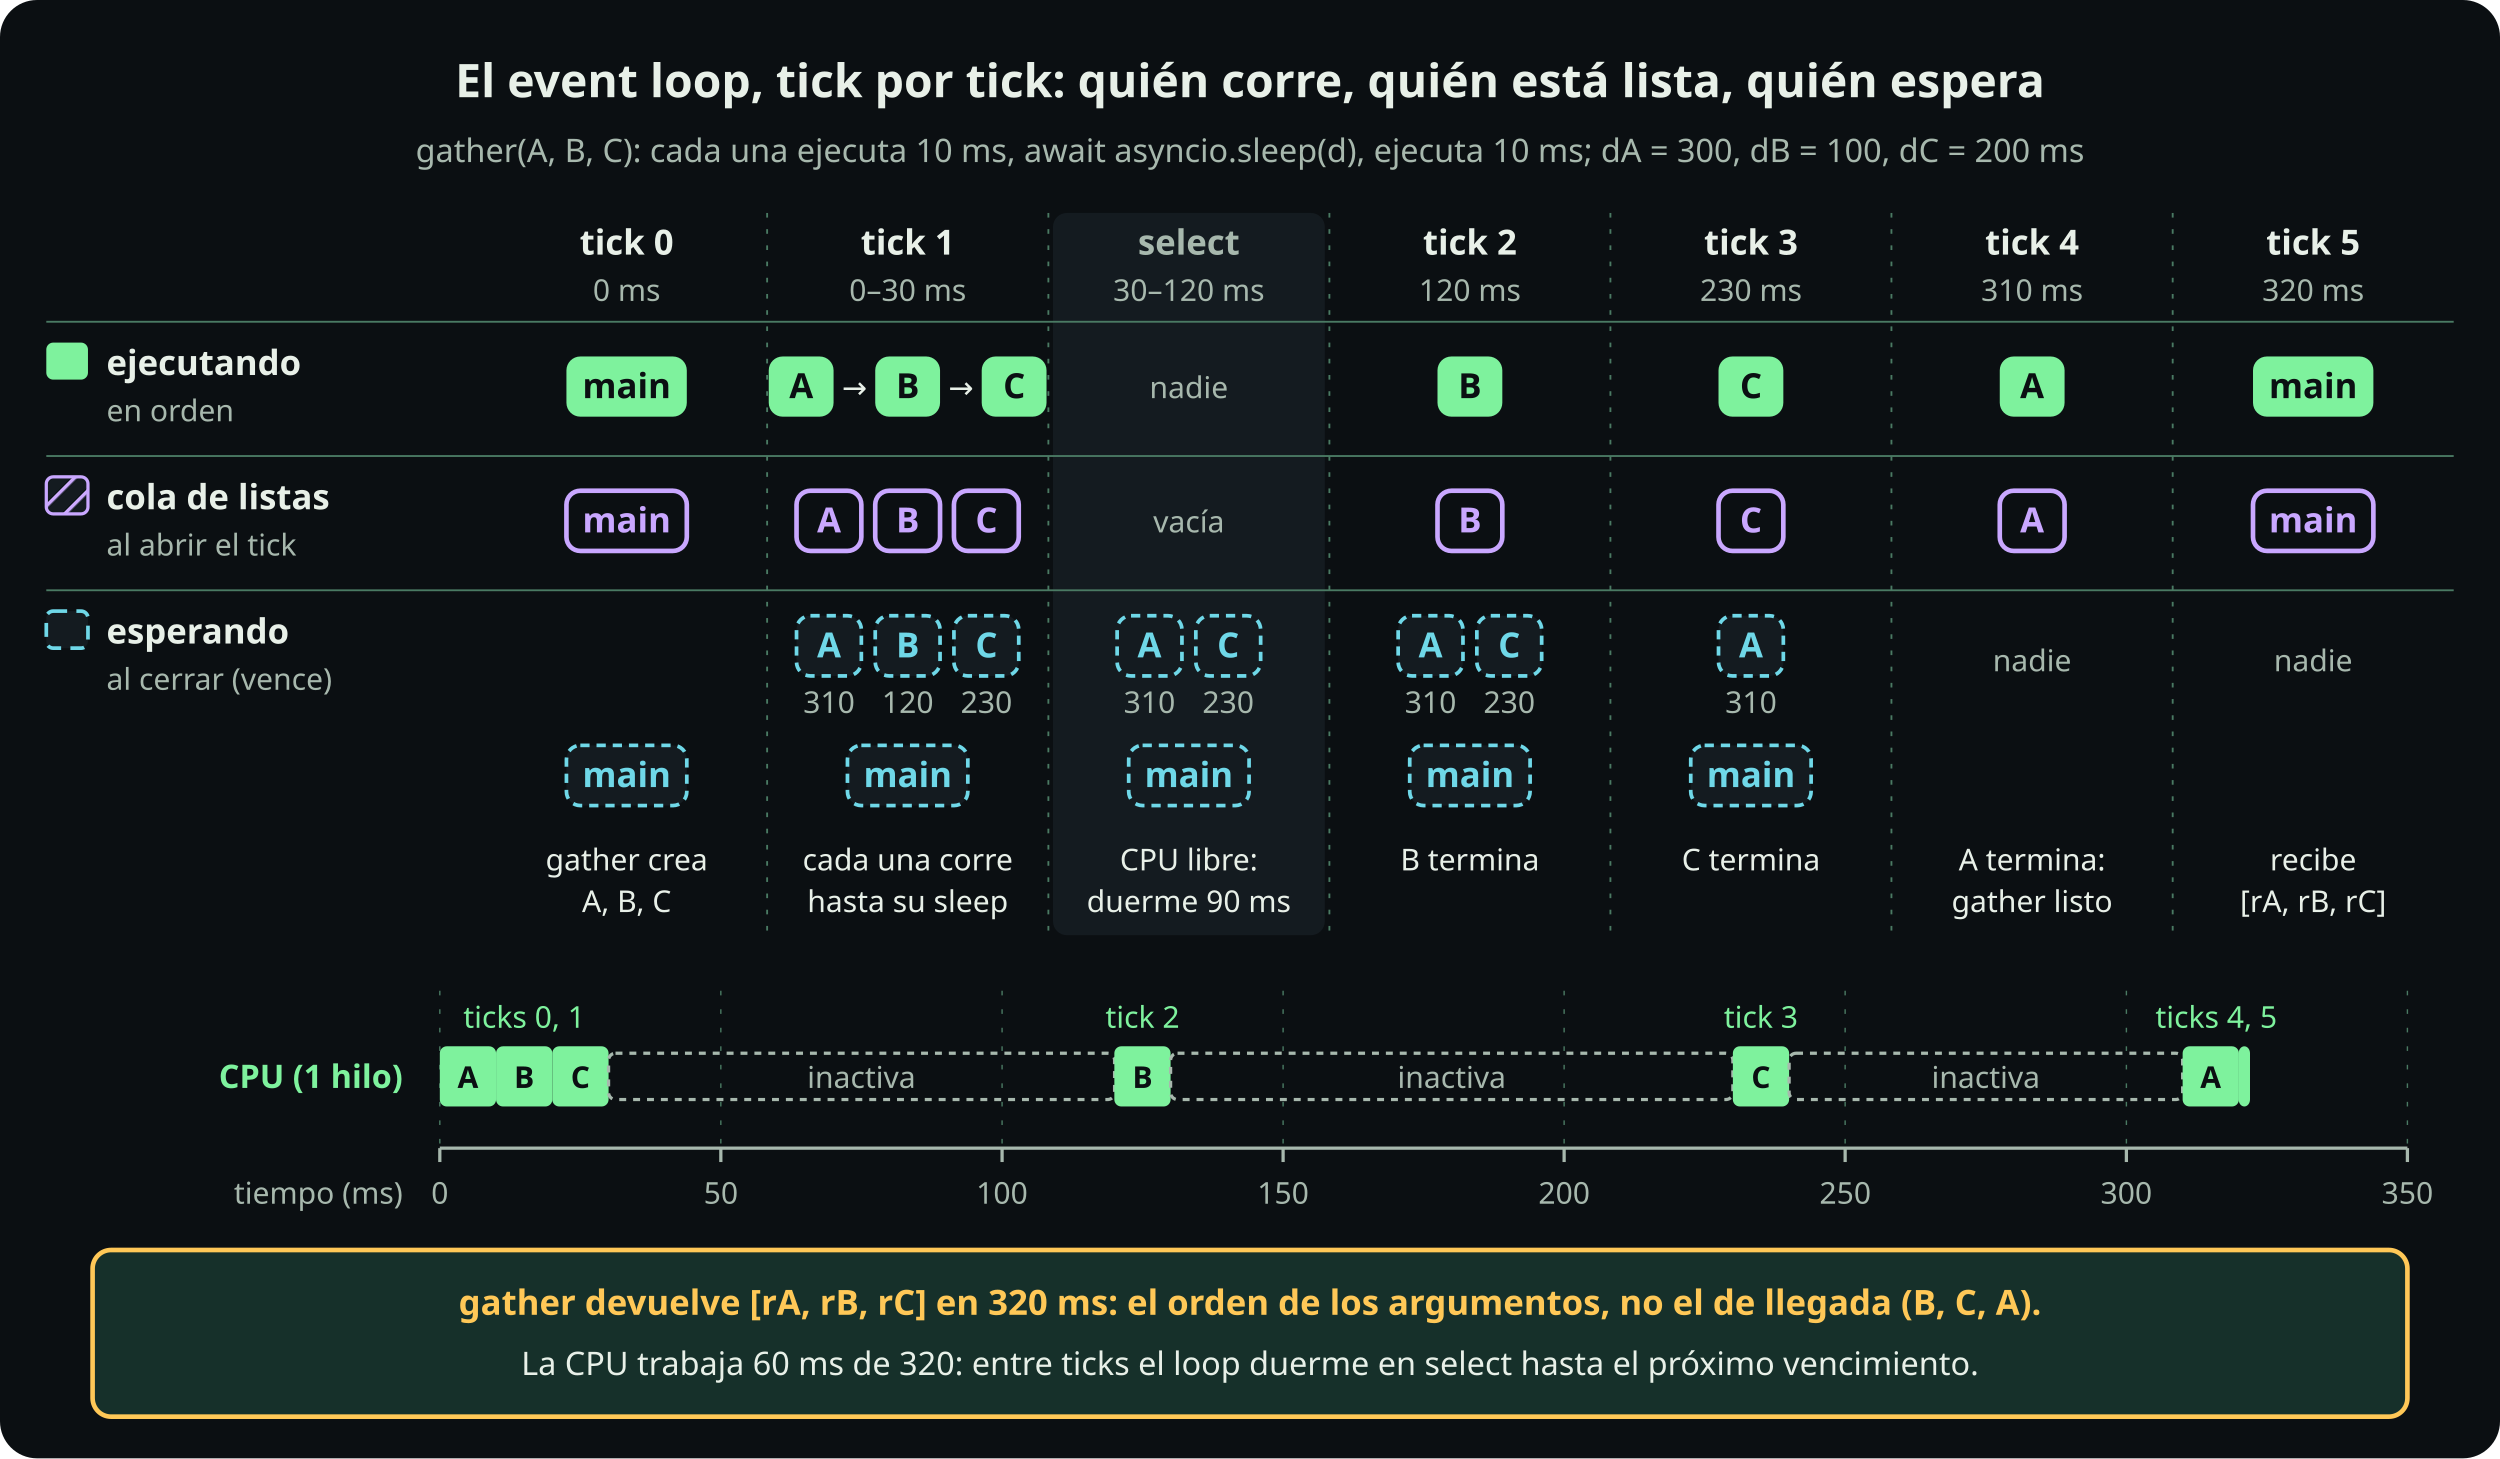
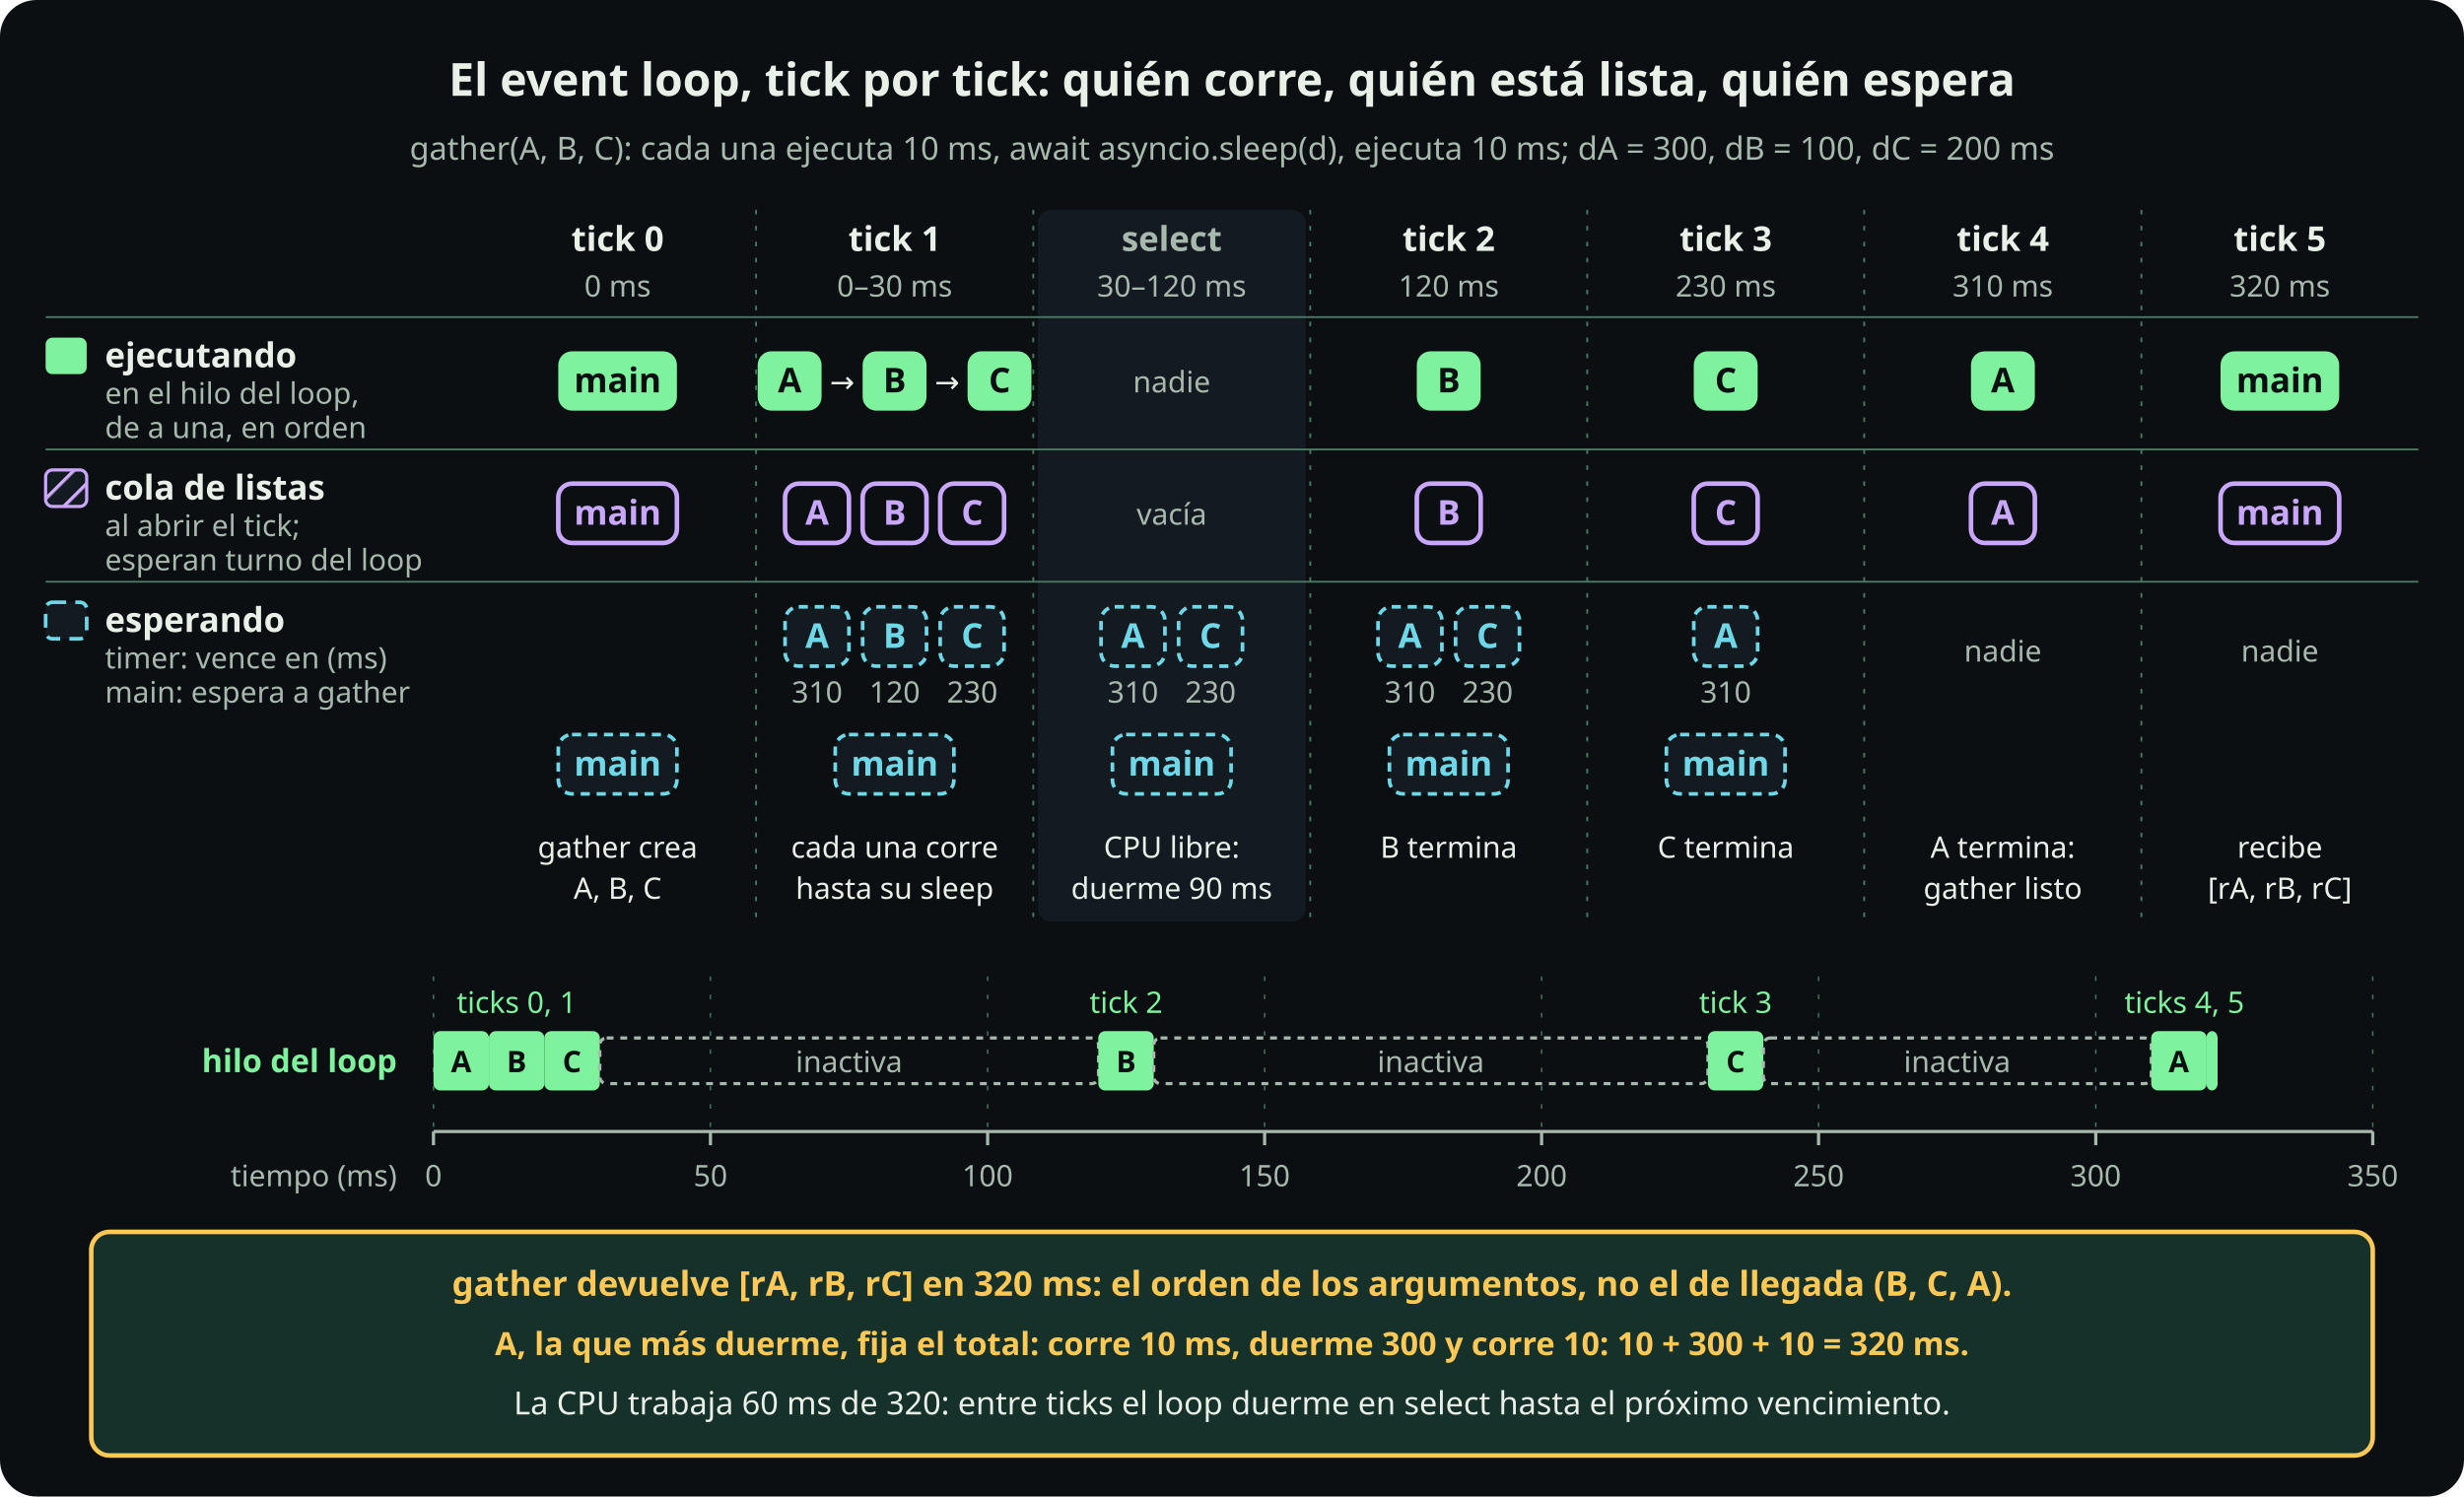
- <svg xmlns="http://www.w3.org/2000/svg" width="1080" height="630" viewBox="0 0 1080 630" role="img" aria-label="Traza del event loop, tick por tick, de gather con tres tareas A, B y C: cada una ejecuta 10 ms, duerme con await asyncio.sleep y ejecuta 10 ms; A duerme 300 ms, B 100 y C 200. Tres carriles: ejecutando, cola de listas y esperando con su vencimiento. En el tick 1 corren A, B y C hasta su sleep; de 30 a 120 ms el loop duerme en select con la CPU libre; en 120 termina B, en 230 C y en 310 A; en 320 main recibe los resultados en el orden de los argumentos. Abajo, la fila de CPU en tiempo real.">
-   <rect x="0" y="0" width="1080" height="630" rx="16" fill="#0b0f12" />
+ <svg xmlns="http://www.w3.org/2000/svg" width="1080" height="656" viewBox="0 0 1080 656" role="img" aria-label="Traza del event loop, tick por tick, de gather con tres tareas A, B y C: cada una ejecuta 10 ms, duerme con await asyncio.sleep y ejecuta 10 ms; A duerme 300 ms, B 100 y C 200. Tres carriles: ejecutando, cola de listas y esperando con su vencimiento. En el tick 1 corren A, B y C hasta su sleep; de 30 a 120 ms el loop duerme en select con la CPU libre; en 120 termina B, en 230 C y en 310 A; en 320 main recibe los resultados en el orden de los argumentos. Abajo, el hilo del loop en tiempo real; A fija el total: 10 + 300 + 10 = 320 ms.">
+   <rect x="0" y="0" width="1080" height="656" rx="16" fill="#0b0f12" />
  <defs>
    <marker id="f4a7a63" viewBox="0 0 10 10" refX="9" refY="5" markerWidth="6" markerHeight="6" orient="auto-start-reverse">
      <path d="M 0 0 L 10 5 L 0 10 z" fill="#4a7a63" />
    </marker>
    <marker id="f7ef29d" viewBox="0 0 10 10" refX="9" refY="5" markerWidth="6" markerHeight="6" orient="auto-start-reverse">
      <path d="M 0 0 L 10 5 L 0 10 z" fill="#7ef29d" />
    </marker>
    <marker id="fffc857" viewBox="0 0 10 10" refX="9" refY="5" markerWidth="6" markerHeight="6" orient="auto-start-reverse">
      <path d="M 0 0 L 10 5 L 0 10 z" fill="#ffc857" />
    </marker>
    <marker id="f6fd8e8" viewBox="0 0 10 10" refX="9" refY="5" markerWidth="6" markerHeight="6" orient="auto-start-reverse">
      <path d="M 0 0 L 10 5 L 0 10 z" fill="#6fd8e8" />
    </marker>
    <marker id="fc9a7ff" viewBox="0 0 10 10" refX="9" refY="5" markerWidth="6" markerHeight="6" orient="auto-start-reverse">
      <path d="M 0 0 L 10 5 L 0 10 z" fill="#c9a7ff" />
    </marker>
    <marker id="fff8a7a" viewBox="0 0 10 10" refX="9" refY="5" markerWidth="6" markerHeight="6" orient="auto-start-reverse">
      <path d="M 0 0 L 10 5 L 0 10 z" fill="#ff8a7a" />
    </marker>
    <marker id="fa7b8ad" viewBox="0 0 10 10" refX="9" refY="5" markerWidth="6" markerHeight="6" orient="auto-start-reverse">
      <path d="M 0 0 L 10 5 L 0 10 z" fill="#a7b8ad" />
    </marker>
    <marker id="fe8f0e8" viewBox="0 0 10 10" refX="9" refY="5" markerWidth="6" markerHeight="6" orient="auto-start-reverse">
      <path d="M 0 0 L 10 5 L 0 10 z" fill="#e8f0e8" />
    </marker>
  </defs>
  <defs>
    <pattern id="rayado" width="8" height="8" patternUnits="userSpaceOnUse" patternTransform="rotate(45)">
      <rect x="0" y="0" width="8" height="8" fill="#141b20" />
      <line x1="0" y1="0" x2="0" y2="8" stroke="#c9a7ff" stroke-width="3" />
    </pattern>
  </defs>
  <text x="540.0" y="42" fill="#e8f0e8" font-family="system-ui, sans-serif" font-size="20" font-weight="600" text-anchor="middle">El event loop, tick por tick: quién corre, quién está lista, quién espera</text>
  <text x="540.0" y="70" fill="#a7b8ad" font-family="system-ui, sans-serif" font-size="14" font-weight="normal" text-anchor="middle">gather(A, B, C): cada una ejecuta 10 ms, await asyncio.sleep(d), ejecuta 10 ms; dA = 300, dB = 100, dC = 200 ms</text>
  <text x="270.714" y="110" fill="#e8f0e8" font-family="system-ui, sans-serif" font-size="15" font-weight="600" text-anchor="middle">tick 0</text>
  <text x="270.714" y="130" fill="#a7b8ad" font-family="system-ui, sans-serif" font-size="13" font-weight="normal" text-anchor="middle">0 ms</text>
  <line x1="331.4" y1="92.0" x2="331.4" y2="404.0" stroke="#4a7a63" stroke-width="0.8" stroke-dasharray="2 5" />
  <text x="392.143" y="110" fill="#e8f0e8" font-family="system-ui, sans-serif" font-size="15" font-weight="600" text-anchor="middle">tick 1</text>
  <text x="392.143" y="130" fill="#a7b8ad" font-family="system-ui, sans-serif" font-size="13" font-weight="normal" text-anchor="middle">0–30 ms</text>
  <rect x="454.9" y="92.0" width="117.4" height="312" rx="6" fill="#141b20" stroke="none" stroke-width="0" />
  <line x1="452.9" y1="92.0" x2="452.9" y2="404.0" stroke="#4a7a63" stroke-width="0.8" stroke-dasharray="2 5" />
  <text x="513.571" y="110" fill="#a7b8ad" font-family="system-ui, sans-serif" font-size="15" font-weight="600" text-anchor="middle">select</text>
  <text x="513.571" y="130" fill="#a7b8ad" font-family="system-ui, sans-serif" font-size="13" font-weight="normal" text-anchor="middle">30–120 ms</text>
  <line x1="574.3" y1="92.0" x2="574.3" y2="404.0" stroke="#4a7a63" stroke-width="0.8" stroke-dasharray="2 5" />
  <text x="635" y="110" fill="#e8f0e8" font-family="system-ui, sans-serif" font-size="15" font-weight="600" text-anchor="middle">tick 2</text>
  <text x="635" y="130" fill="#a7b8ad" font-family="system-ui, sans-serif" font-size="13" font-weight="normal" text-anchor="middle">120 ms</text>
  <line x1="695.7" y1="92.0" x2="695.7" y2="404.0" stroke="#4a7a63" stroke-width="0.8" stroke-dasharray="2 5" />
  <text x="756.429" y="110" fill="#e8f0e8" font-family="system-ui, sans-serif" font-size="15" font-weight="600" text-anchor="middle">tick 3</text>
  <text x="756.429" y="130" fill="#a7b8ad" font-family="system-ui, sans-serif" font-size="13" font-weight="normal" text-anchor="middle">230 ms</text>
  <line x1="817.1" y1="92.0" x2="817.1" y2="404.0" stroke="#4a7a63" stroke-width="0.8" stroke-dasharray="2 5" />
  <text x="877.857" y="110" fill="#e8f0e8" font-family="system-ui, sans-serif" font-size="15" font-weight="600" text-anchor="middle">tick 4</text>
  <text x="877.857" y="130" fill="#a7b8ad" font-family="system-ui, sans-serif" font-size="13" font-weight="normal" text-anchor="middle">310 ms</text>
  <line x1="938.6" y1="92.0" x2="938.6" y2="404.0" stroke="#4a7a63" stroke-width="0.8" stroke-dasharray="2 5" />
  <text x="999.286" y="110" fill="#e8f0e8" font-family="system-ui, sans-serif" font-size="15" font-weight="600" text-anchor="middle">tick 5</text>
  <text x="999.286" y="130" fill="#a7b8ad" font-family="system-ui, sans-serif" font-size="13" font-weight="normal" text-anchor="middle">320 ms</text>
  <line x1="20.0" y1="139.0" x2="1060.0" y2="139.0" stroke="#4a7a63" stroke-width="0.8" />
  <rect x="20.0" y="148.0" width="18.0" height="16" rx="3" fill="#7ef29d" stroke="none" stroke-width="0" />
-   <text x="46" y="162" fill="#e8f0e8" font-family="system-ui, sans-serif" font-size="15" font-weight="600" text-anchor="start">ejecutando</text>
-   <text x="46" y="182" fill="#a7b8ad" font-family="system-ui, sans-serif" font-size="13" font-weight="normal" text-anchor="start">en orden</text>
+   <text x="46" y="161" fill="#e8f0e8" font-family="system-ui, sans-serif" font-size="15" font-weight="600" text-anchor="start">ejecutando</text>
+   <text x="46" y="177" fill="#a7b8ad" font-family="system-ui, sans-serif" font-size="13" font-weight="normal" text-anchor="start">en el hilo del loop,</text>
+   <text x="46" y="192" fill="#a7b8ad" font-family="system-ui, sans-serif" font-size="13" font-weight="normal" text-anchor="start">de a una, en orden</text>
  <line x1="20.0" y1="197.0" x2="1060.0" y2="197.0" stroke="#4a7a63" stroke-width="0.8" />
  <rect x="20.0" y="206.0" width="18.0" height="16" rx="3" fill="url(#rayado)" stroke="#c9a7ff" stroke-width="1.4" />
-   <text x="46" y="220" fill="#e8f0e8" font-family="system-ui, sans-serif" font-size="15" font-weight="600" text-anchor="start">cola de listas</text>
-   <text x="46" y="240" fill="#a7b8ad" font-family="system-ui, sans-serif" font-size="13" font-weight="normal" text-anchor="start">al abrir el tick</text>
+   <text x="46" y="219" fill="#e8f0e8" font-family="system-ui, sans-serif" font-size="15" font-weight="600" text-anchor="start">cola de listas</text>
+   <text x="46" y="235" fill="#a7b8ad" font-family="system-ui, sans-serif" font-size="13" font-weight="normal" text-anchor="start">al abrir el tick;</text>
+   <text x="46" y="250" fill="#a7b8ad" font-family="system-ui, sans-serif" font-size="13" font-weight="normal" text-anchor="start">esperan turno del loop</text>
  <line x1="20.0" y1="255.0" x2="1060.0" y2="255.0" stroke="#4a7a63" stroke-width="0.8" />
  <rect x="20.0" y="264.0" width="18.0" height="16" rx="3" fill="#141b20" stroke="#6fd8e8" stroke-width="1.6" stroke-dasharray="6 4" />
-   <text x="46" y="278" fill="#e8f0e8" font-family="system-ui, sans-serif" font-size="15" font-weight="600" text-anchor="start">esperando</text>
-   <text x="46" y="298" fill="#a7b8ad" font-family="system-ui, sans-serif" font-size="13" font-weight="normal" text-anchor="start">al cerrar (vence)</text>
+   <text x="46" y="277" fill="#e8f0e8" font-family="system-ui, sans-serif" font-size="15" font-weight="600" text-anchor="start">esperando</text>
+   <text x="46" y="293" fill="#a7b8ad" font-family="system-ui, sans-serif" font-size="13" font-weight="normal" text-anchor="start">timer: vence en (ms)</text>
+   <text x="46" y="308" fill="#a7b8ad" font-family="system-ui, sans-serif" font-size="13" font-weight="normal" text-anchor="start">main: espera a gather</text>
  <rect x="244.7" y="154.0" width="52.0" height="26" rx="6" fill="#7ef29d" stroke="none" stroke-width="0" />
  <text x="270.714" y="172" fill="#0b0f12" font-family="system-ui, sans-serif" font-size="15" font-weight="600" text-anchor="middle">main</text>
  <rect x="244.7" y="212.0" width="52.0" height="26" rx="6" fill="#0b0f12" stroke="#c9a7ff" stroke-width="2" />
  <text x="270.714" y="230" fill="#c9a7ff" font-family="system-ui, sans-serif" font-size="15" font-weight="600" text-anchor="middle">main</text>
  <rect x="244.7" y="322.0" width="52.0" height="26" rx="6" fill="#141b20" stroke="#6fd8e8" stroke-width="1.6" stroke-dasharray="4 3" />
  <text x="270.714" y="340" fill="#6fd8e8" font-family="system-ui, sans-serif" font-size="15" font-weight="600" text-anchor="middle">main</text>
  <text x="270.714" y="376" fill="#e8f0e8" font-family="system-ui, sans-serif" font-size="13" font-weight="normal" text-anchor="middle">gather crea</text>
  <text x="270.714" y="394" fill="#e8f0e8" font-family="system-ui, sans-serif" font-size="13" font-weight="normal" text-anchor="middle">A, B, C</text>
  <rect x="332.1" y="154.0" width="28.0" height="26" rx="6" fill="#7ef29d" stroke="none" stroke-width="0" />
  <text x="346.143" y="172" fill="#0b0f12" font-family="system-ui, sans-serif" font-size="15" font-weight="600" text-anchor="middle">A</text>
  <text x="369.143" y="172" fill="#e8f0e8" font-family="system-ui, sans-serif" font-size="13" font-weight="normal" text-anchor="middle">→</text>
  <rect x="378.1" y="154.0" width="28.0" height="26" rx="6" fill="#7ef29d" stroke="none" stroke-width="0" />
  <text x="392.143" y="172" fill="#0b0f12" font-family="system-ui, sans-serif" font-size="15" font-weight="600" text-anchor="middle">B</text>
  <text x="415.143" y="172" fill="#e8f0e8" font-family="system-ui, sans-serif" font-size="13" font-weight="normal" text-anchor="middle">→</text>
  <rect x="424.1" y="154.0" width="28.0" height="26" rx="6" fill="#7ef29d" stroke="none" stroke-width="0" />
  <text x="438.143" y="172" fill="#0b0f12" font-family="system-ui, sans-serif" font-size="15" font-weight="600" text-anchor="middle">C</text>
  <rect x="344.1" y="212.0" width="28.0" height="26" rx="6" fill="#0b0f12" stroke="#c9a7ff" stroke-width="2" />
  <text x="358.143" y="230" fill="#c9a7ff" font-family="system-ui, sans-serif" font-size="15" font-weight="600" text-anchor="middle">A</text>
  <rect x="378.1" y="212.0" width="28.0" height="26" rx="6" fill="#0b0f12" stroke="#c9a7ff" stroke-width="2" />
  <text x="392.143" y="230" fill="#c9a7ff" font-family="system-ui, sans-serif" font-size="15" font-weight="600" text-anchor="middle">B</text>
  <rect x="412.1" y="212.0" width="28.0" height="26" rx="6" fill="#0b0f12" stroke="#c9a7ff" stroke-width="2" />
  <text x="426.143" y="230" fill="#c9a7ff" font-family="system-ui, sans-serif" font-size="15" font-weight="600" text-anchor="middle">C</text>
  <rect x="344.1" y="266.0" width="28.0" height="26" rx="6" fill="#141b20" stroke="#6fd8e8" stroke-width="1.6" stroke-dasharray="4 3" />
  <text x="358.143" y="284" fill="#6fd8e8" font-family="system-ui, sans-serif" font-size="15" font-weight="600" text-anchor="middle">A</text>
  <rect x="378.1" y="266.0" width="28.0" height="26" rx="6" fill="#141b20" stroke="#6fd8e8" stroke-width="1.6" stroke-dasharray="4 3" />
  <text x="392.143" y="284" fill="#6fd8e8" font-family="system-ui, sans-serif" font-size="15" font-weight="600" text-anchor="middle">B</text>
  <rect x="412.1" y="266.0" width="28.0" height="26" rx="6" fill="#141b20" stroke="#6fd8e8" stroke-width="1.6" stroke-dasharray="4 3" />
  <text x="426.143" y="284" fill="#6fd8e8" font-family="system-ui, sans-serif" font-size="15" font-weight="600" text-anchor="middle">C</text>
  <text x="358.143" y="308" fill="#a7b8ad" font-family="system-ui, sans-serif" font-size="13" font-weight="normal" text-anchor="middle">310</text>
  <text x="392.143" y="308" fill="#a7b8ad" font-family="system-ui, sans-serif" font-size="13" font-weight="normal" text-anchor="middle">120</text>
  <text x="426.143" y="308" fill="#a7b8ad" font-family="system-ui, sans-serif" font-size="13" font-weight="normal" text-anchor="middle">230</text>
  <rect x="366.1" y="322.0" width="52.0" height="26" rx="6" fill="#141b20" stroke="#6fd8e8" stroke-width="1.6" stroke-dasharray="4 3" />
  <text x="392.143" y="340" fill="#6fd8e8" font-family="system-ui, sans-serif" font-size="15" font-weight="600" text-anchor="middle">main</text>
  <text x="392.143" y="376" fill="#e8f0e8" font-family="system-ui, sans-serif" font-size="13" font-weight="normal" text-anchor="middle">cada una corre</text>
  <text x="392.143" y="394" fill="#e8f0e8" font-family="system-ui, sans-serif" font-size="13" font-weight="normal" text-anchor="middle">hasta su sleep</text>
  <text x="513.571" y="172" fill="#a7b8ad" font-family="system-ui, sans-serif" font-size="13" font-weight="normal" text-anchor="middle">nadie</text>
  <text x="513.571" y="230" fill="#a7b8ad" font-family="system-ui, sans-serif" font-size="13" font-weight="normal" text-anchor="middle">vacía</text>
  <rect x="482.6" y="266.0" width="28.0" height="26" rx="6" fill="#141b20" stroke="#6fd8e8" stroke-width="1.6" stroke-dasharray="4 3" />
  <text x="496.571" y="284" fill="#6fd8e8" font-family="system-ui, sans-serif" font-size="15" font-weight="600" text-anchor="middle">A</text>
  <rect x="516.6" y="266.0" width="28.0" height="26" rx="6" fill="#141b20" stroke="#6fd8e8" stroke-width="1.6" stroke-dasharray="4 3" />
  <text x="530.571" y="284" fill="#6fd8e8" font-family="system-ui, sans-serif" font-size="15" font-weight="600" text-anchor="middle">C</text>
  <text x="496.571" y="308" fill="#a7b8ad" font-family="system-ui, sans-serif" font-size="13" font-weight="normal" text-anchor="middle">310</text>
  <text x="530.571" y="308" fill="#a7b8ad" font-family="system-ui, sans-serif" font-size="13" font-weight="normal" text-anchor="middle">230</text>
  <rect x="487.6" y="322.0" width="52.0" height="26" rx="6" fill="#141b20" stroke="#6fd8e8" stroke-width="1.6" stroke-dasharray="4 3" />
  <text x="513.571" y="340" fill="#6fd8e8" font-family="system-ui, sans-serif" font-size="15" font-weight="600" text-anchor="middle">main</text>
  <text x="513.571" y="376" fill="#e8f0e8" font-family="system-ui, sans-serif" font-size="13" font-weight="normal" text-anchor="middle">CPU libre:</text>
  <text x="513.571" y="394" fill="#e8f0e8" font-family="system-ui, sans-serif" font-size="13" font-weight="normal" text-anchor="middle">duerme 90 ms</text>
  <rect x="621.0" y="154.0" width="28.0" height="26" rx="6" fill="#7ef29d" stroke="none" stroke-width="0" />
  <text x="635.0" y="172" fill="#0b0f12" font-family="system-ui, sans-serif" font-size="15" font-weight="600" text-anchor="middle">B</text>
  <rect x="621.0" y="212.0" width="28.0" height="26" rx="6" fill="#0b0f12" stroke="#c9a7ff" stroke-width="2" />
  <text x="635.0" y="230" fill="#c9a7ff" font-family="system-ui, sans-serif" font-size="15" font-weight="600" text-anchor="middle">B</text>
  <rect x="604.0" y="266.0" width="28.0" height="26" rx="6" fill="#141b20" stroke="#6fd8e8" stroke-width="1.6" stroke-dasharray="4 3" />
  <text x="618.0" y="284" fill="#6fd8e8" font-family="system-ui, sans-serif" font-size="15" font-weight="600" text-anchor="middle">A</text>
  <rect x="638.0" y="266.0" width="28.0" height="26" rx="6" fill="#141b20" stroke="#6fd8e8" stroke-width="1.6" stroke-dasharray="4 3" />
  <text x="652.0" y="284" fill="#6fd8e8" font-family="system-ui, sans-serif" font-size="15" font-weight="600" text-anchor="middle">C</text>
  <text x="618.0" y="308" fill="#a7b8ad" font-family="system-ui, sans-serif" font-size="13" font-weight="normal" text-anchor="middle">310</text>
  <text x="652.0" y="308" fill="#a7b8ad" font-family="system-ui, sans-serif" font-size="13" font-weight="normal" text-anchor="middle">230</text>
  <rect x="609.0" y="322.0" width="52.0" height="26" rx="6" fill="#141b20" stroke="#6fd8e8" stroke-width="1.6" stroke-dasharray="4 3" />
  <text x="635.0" y="340" fill="#6fd8e8" font-family="system-ui, sans-serif" font-size="15" font-weight="600" text-anchor="middle">main</text>
  <text x="635.0" y="376" fill="#e8f0e8" font-family="system-ui, sans-serif" font-size="13" font-weight="normal" text-anchor="middle">B termina</text>
  <rect x="742.4" y="154.0" width="28.0" height="26" rx="6" fill="#7ef29d" stroke="none" stroke-width="0" />
  <text x="756.429" y="172" fill="#0b0f12" font-family="system-ui, sans-serif" font-size="15" font-weight="600" text-anchor="middle">C</text>
  <rect x="742.4" y="212.0" width="28.0" height="26" rx="6" fill="#0b0f12" stroke="#c9a7ff" stroke-width="2" />
  <text x="756.429" y="230" fill="#c9a7ff" font-family="system-ui, sans-serif" font-size="15" font-weight="600" text-anchor="middle">C</text>
  <rect x="742.4" y="266.0" width="28.0" height="26" rx="6" fill="#141b20" stroke="#6fd8e8" stroke-width="1.6" stroke-dasharray="4 3" />
  <text x="756.429" y="284" fill="#6fd8e8" font-family="system-ui, sans-serif" font-size="15" font-weight="600" text-anchor="middle">A</text>
  <text x="756.429" y="308" fill="#a7b8ad" font-family="system-ui, sans-serif" font-size="13" font-weight="normal" text-anchor="middle">310</text>
  <rect x="730.4" y="322.0" width="52.0" height="26" rx="6" fill="#141b20" stroke="#6fd8e8" stroke-width="1.6" stroke-dasharray="4 3" />
  <text x="756.429" y="340" fill="#6fd8e8" font-family="system-ui, sans-serif" font-size="15" font-weight="600" text-anchor="middle">main</text>
  <text x="756.429" y="376" fill="#e8f0e8" font-family="system-ui, sans-serif" font-size="13" font-weight="normal" text-anchor="middle">C termina</text>
  <rect x="863.9" y="154.0" width="28.0" height="26" rx="6" fill="#7ef29d" stroke="none" stroke-width="0" />
  <text x="877.857" y="172" fill="#0b0f12" font-family="system-ui, sans-serif" font-size="15" font-weight="600" text-anchor="middle">A</text>
  <rect x="863.9" y="212.0" width="28.0" height="26" rx="6" fill="#0b0f12" stroke="#c9a7ff" stroke-width="2" />
  <text x="877.857" y="230" fill="#c9a7ff" font-family="system-ui, sans-serif" font-size="15" font-weight="600" text-anchor="middle">A</text>
  <text x="877.857" y="290" fill="#a7b8ad" font-family="system-ui, sans-serif" font-size="13" font-weight="normal" text-anchor="middle">nadie</text>
  <text x="877.857" y="376" fill="#e8f0e8" font-family="system-ui, sans-serif" font-size="13" font-weight="normal" text-anchor="middle">A termina:</text>
  <text x="877.857" y="394" fill="#e8f0e8" font-family="system-ui, sans-serif" font-size="13" font-weight="normal" text-anchor="middle">gather listo</text>
  <rect x="973.3" y="154.0" width="52.0" height="26" rx="6" fill="#7ef29d" stroke="none" stroke-width="0" />
  <text x="999.286" y="172" fill="#0b0f12" font-family="system-ui, sans-serif" font-size="15" font-weight="600" text-anchor="middle">main</text>
  <rect x="973.3" y="212.0" width="52.0" height="26" rx="6" fill="#0b0f12" stroke="#c9a7ff" stroke-width="2" />
  <text x="999.286" y="230" fill="#c9a7ff" font-family="system-ui, sans-serif" font-size="15" font-weight="600" text-anchor="middle">main</text>
  <text x="999.286" y="290" fill="#a7b8ad" font-family="system-ui, sans-serif" font-size="13" font-weight="normal" text-anchor="middle">nadie</text>
  <text x="999.286" y="376" fill="#e8f0e8" font-family="system-ui, sans-serif" font-size="13" font-weight="normal" text-anchor="middle">recibe</text>
  <text x="999.286" y="394" fill="#e8f0e8" font-family="system-ui, sans-serif" font-size="13" font-weight="normal" text-anchor="middle">[rA, rB, rC]</text>
  <line x1="190.0" y1="428.0" x2="190.0" y2="496.0" stroke="#4a7a63" stroke-width="0.6" stroke-dasharray="2 6" />
  <line x1="311.4" y1="428.0" x2="311.4" y2="496.0" stroke="#4a7a63" stroke-width="0.6" stroke-dasharray="2 6" />
  <line x1="432.9" y1="428.0" x2="432.9" y2="496.0" stroke="#4a7a63" stroke-width="0.6" stroke-dasharray="2 6" />
  <line x1="554.3" y1="428.0" x2="554.3" y2="496.0" stroke="#4a7a63" stroke-width="0.6" stroke-dasharray="2 6" />
  <line x1="675.7" y1="428.0" x2="675.7" y2="496.0" stroke="#4a7a63" stroke-width="0.6" stroke-dasharray="2 6" />
  <line x1="797.1" y1="428.0" x2="797.1" y2="496.0" stroke="#4a7a63" stroke-width="0.6" stroke-dasharray="2 6" />
  <line x1="918.6" y1="428.0" x2="918.6" y2="496.0" stroke="#4a7a63" stroke-width="0.6" stroke-dasharray="2 6" />
  <line x1="1040.0" y1="428.0" x2="1040.0" y2="496.0" stroke="#4a7a63" stroke-width="0.6" stroke-dasharray="2 6" />
-   <text x="174" y="470.0" fill="#7ef29d" font-family="system-ui, sans-serif" font-size="14" font-weight="600" text-anchor="end">CPU (1 hilo)</text>
+   <text x="174" y="470.0" fill="#7ef29d" font-family="system-ui, sans-serif" font-size="14" font-weight="600" text-anchor="end">hilo del loop</text>
  <rect x="190.0" y="452.0" width="24.3" height="26" rx="3" fill="#7ef29d" stroke="none" stroke-width="0" />
  <text x="202.143" y="470.0" fill="#0b0f12" font-family="system-ui, sans-serif" font-size="13" font-weight="600" text-anchor="middle">A</text>
  <rect x="214.3" y="452.0" width="24.3" height="26" rx="3" fill="#7ef29d" stroke="none" stroke-width="0" />
  <text x="226.429" y="470.0" fill="#0b0f12" font-family="system-ui, sans-serif" font-size="13" font-weight="600" text-anchor="middle">B</text>
  <rect x="238.6" y="452.0" width="24.3" height="26" rx="3" fill="#7ef29d" stroke="none" stroke-width="0" />
  <text x="250.714" y="470.0" fill="#0b0f12" font-family="system-ui, sans-serif" font-size="13" font-weight="600" text-anchor="middle">C</text>
  <rect x="262.9" y="455.0" width="218.6" height="20" rx="3" fill="none" stroke="#a7b8ad" stroke-width="1.4" stroke-dasharray="3 3" />
  <text x="372.143" y="470.0" fill="#a7b8ad" font-family="system-ui, sans-serif" font-size="13" font-weight="normal" text-anchor="middle">inactiva</text>
  <rect x="481.4" y="452.0" width="24.3" height="26" rx="3" fill="#7ef29d" stroke="none" stroke-width="0" />
  <text x="493.571" y="470.0" fill="#0b0f12" font-family="system-ui, sans-serif" font-size="13" font-weight="600" text-anchor="middle">B</text>
  <rect x="505.7" y="455.0" width="242.9" height="20" rx="3" fill="none" stroke="#a7b8ad" stroke-width="1.4" stroke-dasharray="3 3" />
  <text x="627.143" y="470.0" fill="#a7b8ad" font-family="system-ui, sans-serif" font-size="13" font-weight="normal" text-anchor="middle">inactiva</text>
  <rect x="748.6" y="452.0" width="24.3" height="26" rx="3" fill="#7ef29d" stroke="none" stroke-width="0" />
  <text x="760.714" y="470.0" fill="#0b0f12" font-family="system-ui, sans-serif" font-size="13" font-weight="600" text-anchor="middle">C</text>
  <rect x="772.9" y="455.0" width="170.0" height="20" rx="3" fill="none" stroke="#a7b8ad" stroke-width="1.4" stroke-dasharray="3 3" />
  <text x="857.857" y="470.0" fill="#a7b8ad" font-family="system-ui, sans-serif" font-size="13" font-weight="normal" text-anchor="middle">inactiva</text>
  <rect x="942.9" y="452.0" width="24.3" height="26" rx="3" fill="#7ef29d" stroke="none" stroke-width="0" />
  <text x="955" y="470.0" fill="#0b0f12" font-family="system-ui, sans-serif" font-size="13" font-weight="600" text-anchor="middle">A</text>
  <rect x="967.1" y="452.0" width="4.9" height="26" rx="3" fill="#7ef29d" stroke="none" stroke-width="0" />
  <text x="226.429" y="444" fill="#7ef29d" font-family="system-ui, sans-serif" font-size="13" font-weight="normal" text-anchor="middle">ticks 0, 1</text>
  <text x="493.571" y="444" fill="#7ef29d" font-family="system-ui, sans-serif" font-size="13" font-weight="normal" text-anchor="middle">tick 2</text>
  <text x="760.714" y="444" fill="#7ef29d" font-family="system-ui, sans-serif" font-size="13" font-weight="normal" text-anchor="middle">tick 3</text>
  <text x="957.429" y="444" fill="#7ef29d" font-family="system-ui, sans-serif" font-size="13" font-weight="normal" text-anchor="middle">ticks 4, 5</text>
  <line x1="190.0" y1="496.0" x2="1040.0" y2="496.0" stroke="#a7b8ad" stroke-width="1.4" />
  <line x1="190.0" y1="496.0" x2="190.0" y2="502.0" stroke="#a7b8ad" stroke-width="1.4" />
  <text x="190.0" y="520" fill="#a7b8ad" font-family="system-ui, sans-serif" font-size="13" font-weight="normal" text-anchor="middle">0</text>
  <line x1="311.4" y1="496.0" x2="311.4" y2="502.0" stroke="#a7b8ad" stroke-width="1.4" />
  <text x="311.429" y="520" fill="#a7b8ad" font-family="system-ui, sans-serif" font-size="13" font-weight="normal" text-anchor="middle">50</text>
  <line x1="432.9" y1="496.0" x2="432.9" y2="502.0" stroke="#a7b8ad" stroke-width="1.4" />
  <text x="432.857" y="520" fill="#a7b8ad" font-family="system-ui, sans-serif" font-size="13" font-weight="normal" text-anchor="middle">100</text>
  <line x1="554.3" y1="496.0" x2="554.3" y2="502.0" stroke="#a7b8ad" stroke-width="1.4" />
  <text x="554.286" y="520" fill="#a7b8ad" font-family="system-ui, sans-serif" font-size="13" font-weight="normal" text-anchor="middle">150</text>
  <line x1="675.7" y1="496.0" x2="675.7" y2="502.0" stroke="#a7b8ad" stroke-width="1.4" />
  <text x="675.714" y="520" fill="#a7b8ad" font-family="system-ui, sans-serif" font-size="13" font-weight="normal" text-anchor="middle">200</text>
  <line x1="797.1" y1="496.0" x2="797.1" y2="502.0" stroke="#a7b8ad" stroke-width="1.4" />
  <text x="797.143" y="520" fill="#a7b8ad" font-family="system-ui, sans-serif" font-size="13" font-weight="normal" text-anchor="middle">250</text>
  <line x1="918.6" y1="496.0" x2="918.6" y2="502.0" stroke="#a7b8ad" stroke-width="1.4" />
  <text x="918.571" y="520" fill="#a7b8ad" font-family="system-ui, sans-serif" font-size="13" font-weight="normal" text-anchor="middle">300</text>
  <line x1="1040.0" y1="496.0" x2="1040.0" y2="502.0" stroke="#a7b8ad" stroke-width="1.4" />
  <text x="1040.0" y="520" fill="#a7b8ad" font-family="system-ui, sans-serif" font-size="13" font-weight="normal" text-anchor="middle">350</text>
  <text x="174" y="520" fill="#a7b8ad" font-family="system-ui, sans-serif" font-size="13" font-weight="normal" text-anchor="end">tiempo (ms)</text>
-   <rect x="40" y="540" width="1000" height="72" rx="8" fill="#16302a" stroke="#ffc857" stroke-width="2" />
+   <rect x="40" y="540" width="1000" height="98" rx="8" fill="#16302a" stroke="#ffc857" stroke-width="2" />
  <text x="540.0" y="568" fill="#ffc857" font-family="system-ui, sans-serif" font-size="15" font-weight="600" text-anchor="middle">gather devuelve [rA, rB, rC] en 320 ms: el orden de los argumentos, no el de llegada (B, C, A).</text>
-   <text x="540.0" y="594" fill="#e8f0e8" font-family="system-ui, sans-serif" font-size="14" font-weight="normal" text-anchor="middle">La CPU trabaja 60 ms de 320: entre ticks el loop duerme en select hasta el próximo vencimiento.</text>
+   <text x="540.0" y="594" fill="#ffc857" font-family="system-ui, sans-serif" font-size="14" font-weight="600" text-anchor="middle">A, la que más duerme, fija el total: corre 10 ms, duerme 300 y corre 10: 10 + 300 + 10 = 320 ms.</text>
+   <text x="540.0" y="620" fill="#e8f0e8" font-family="system-ui, sans-serif" font-size="14" font-weight="normal" text-anchor="middle">La CPU trabaja 60 ms de 320: entre ticks el loop duerme en select hasta el próximo vencimiento.</text>
</svg>
